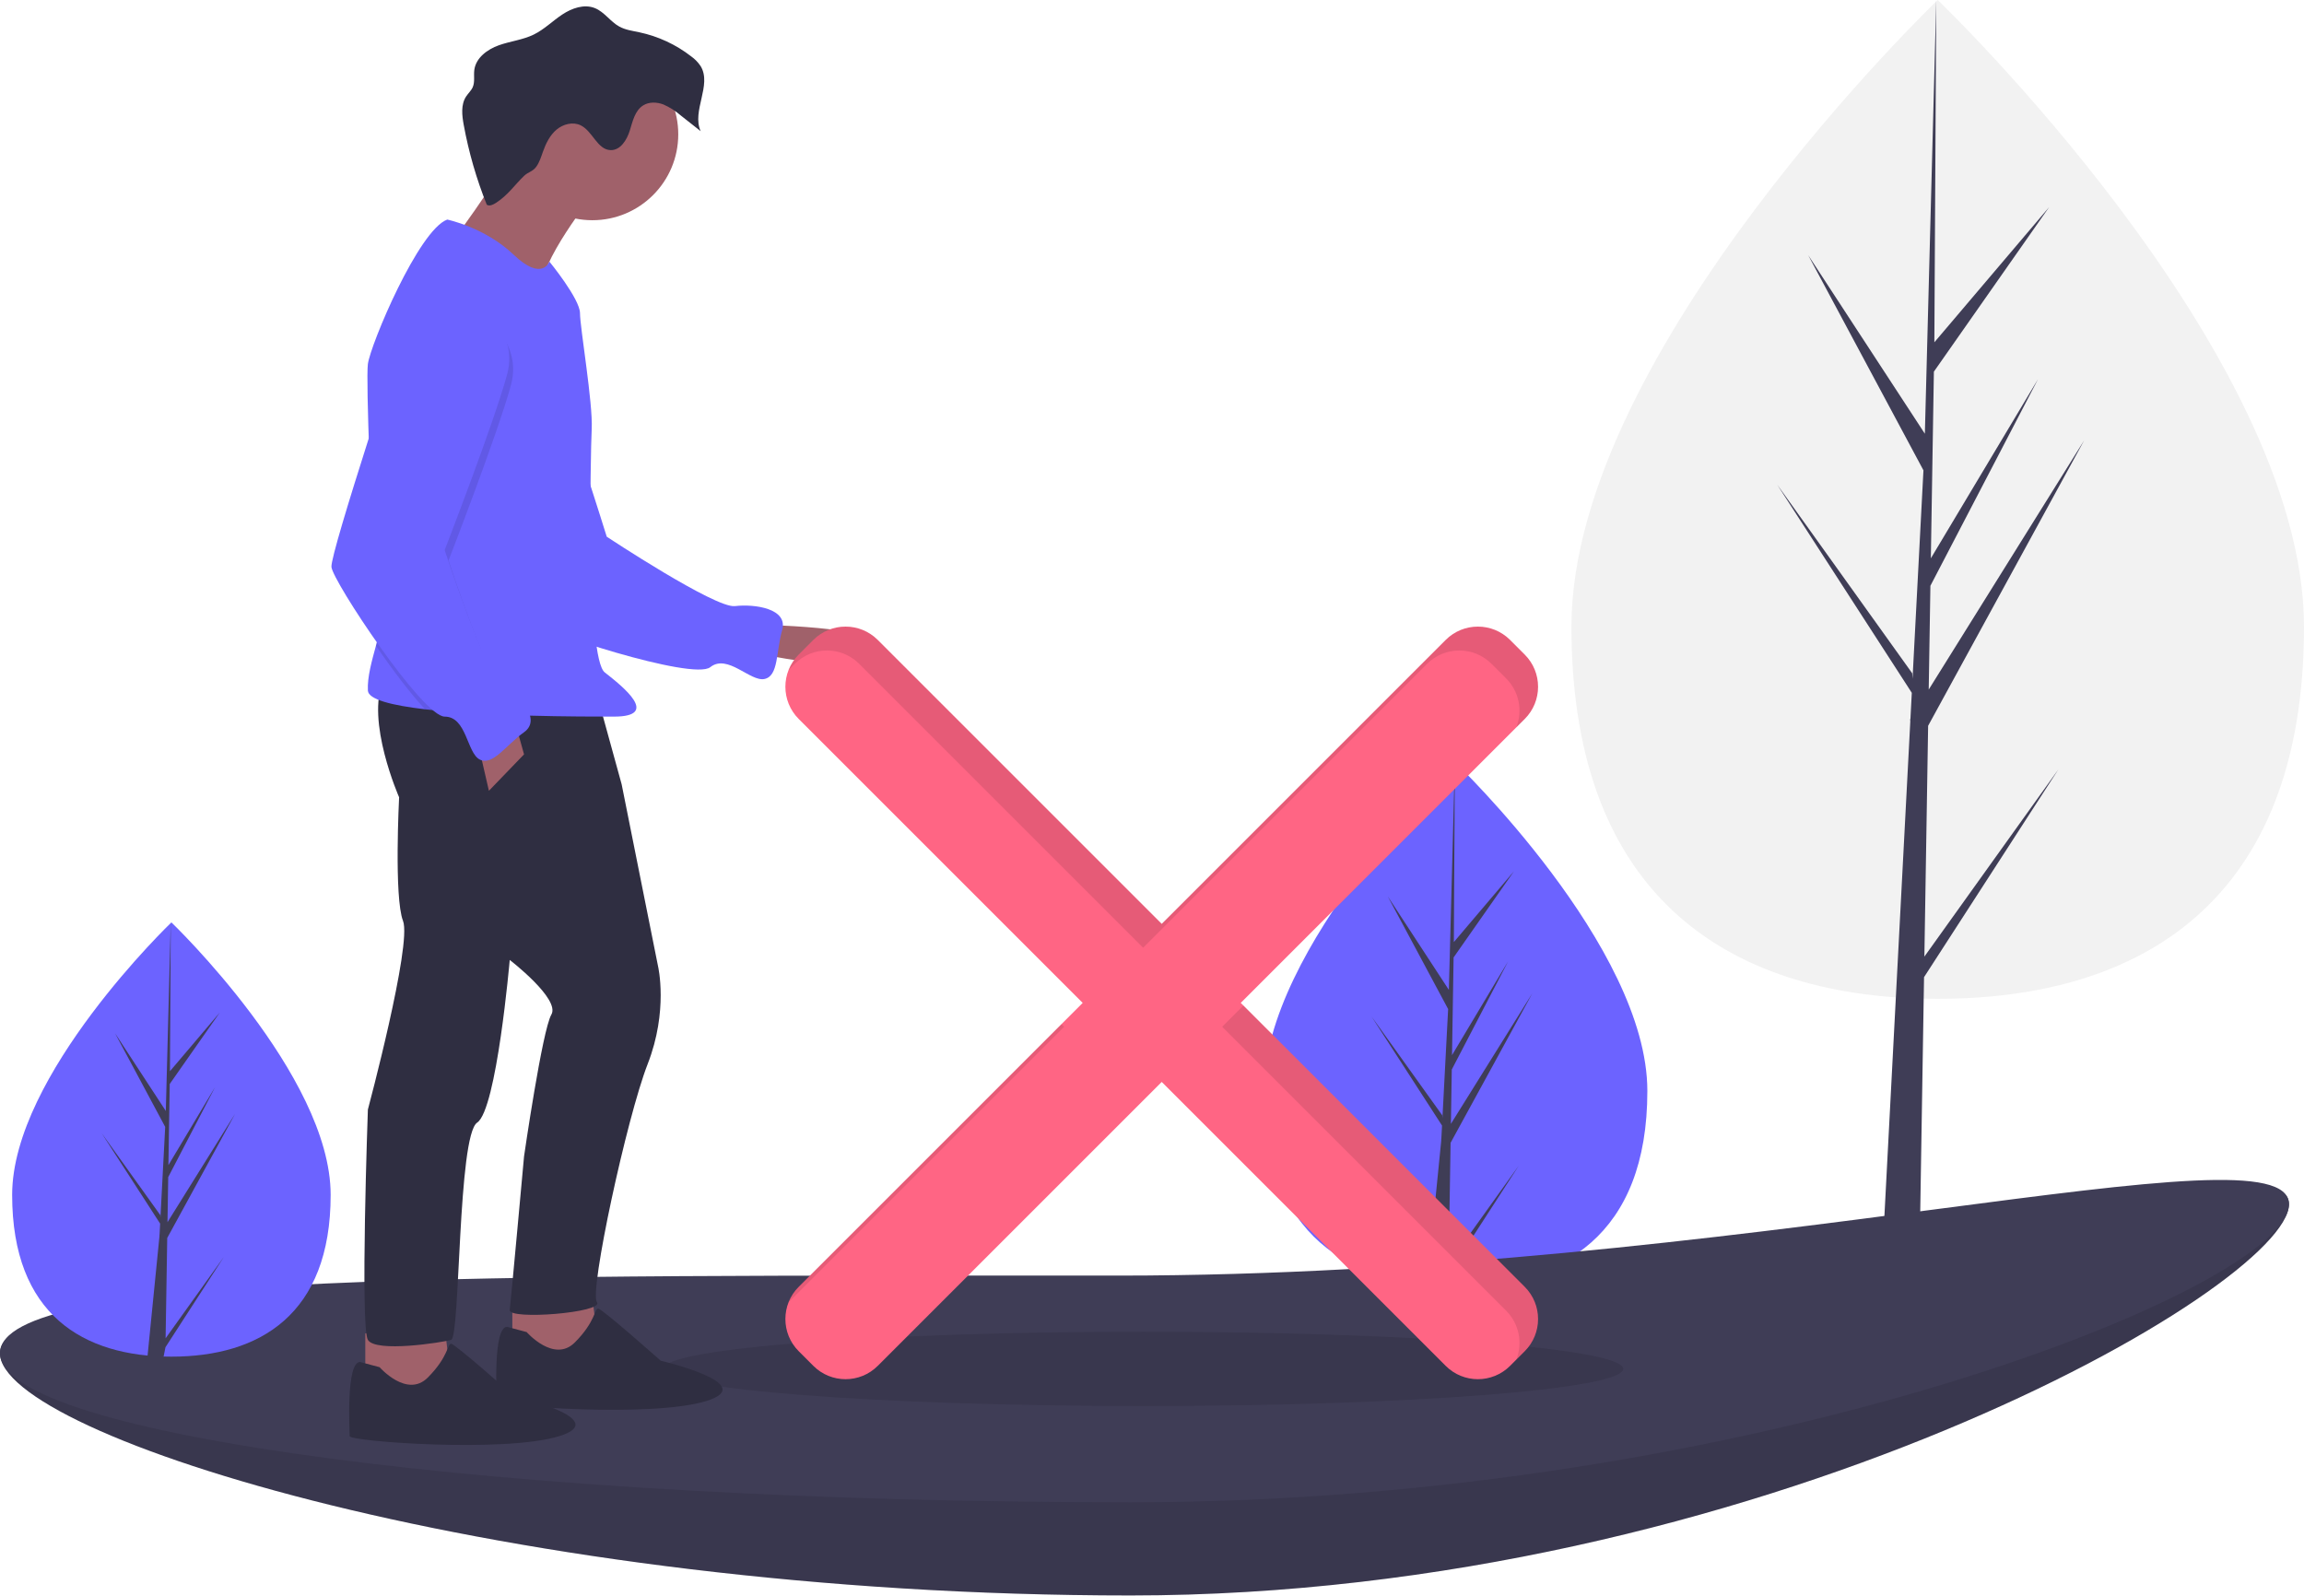
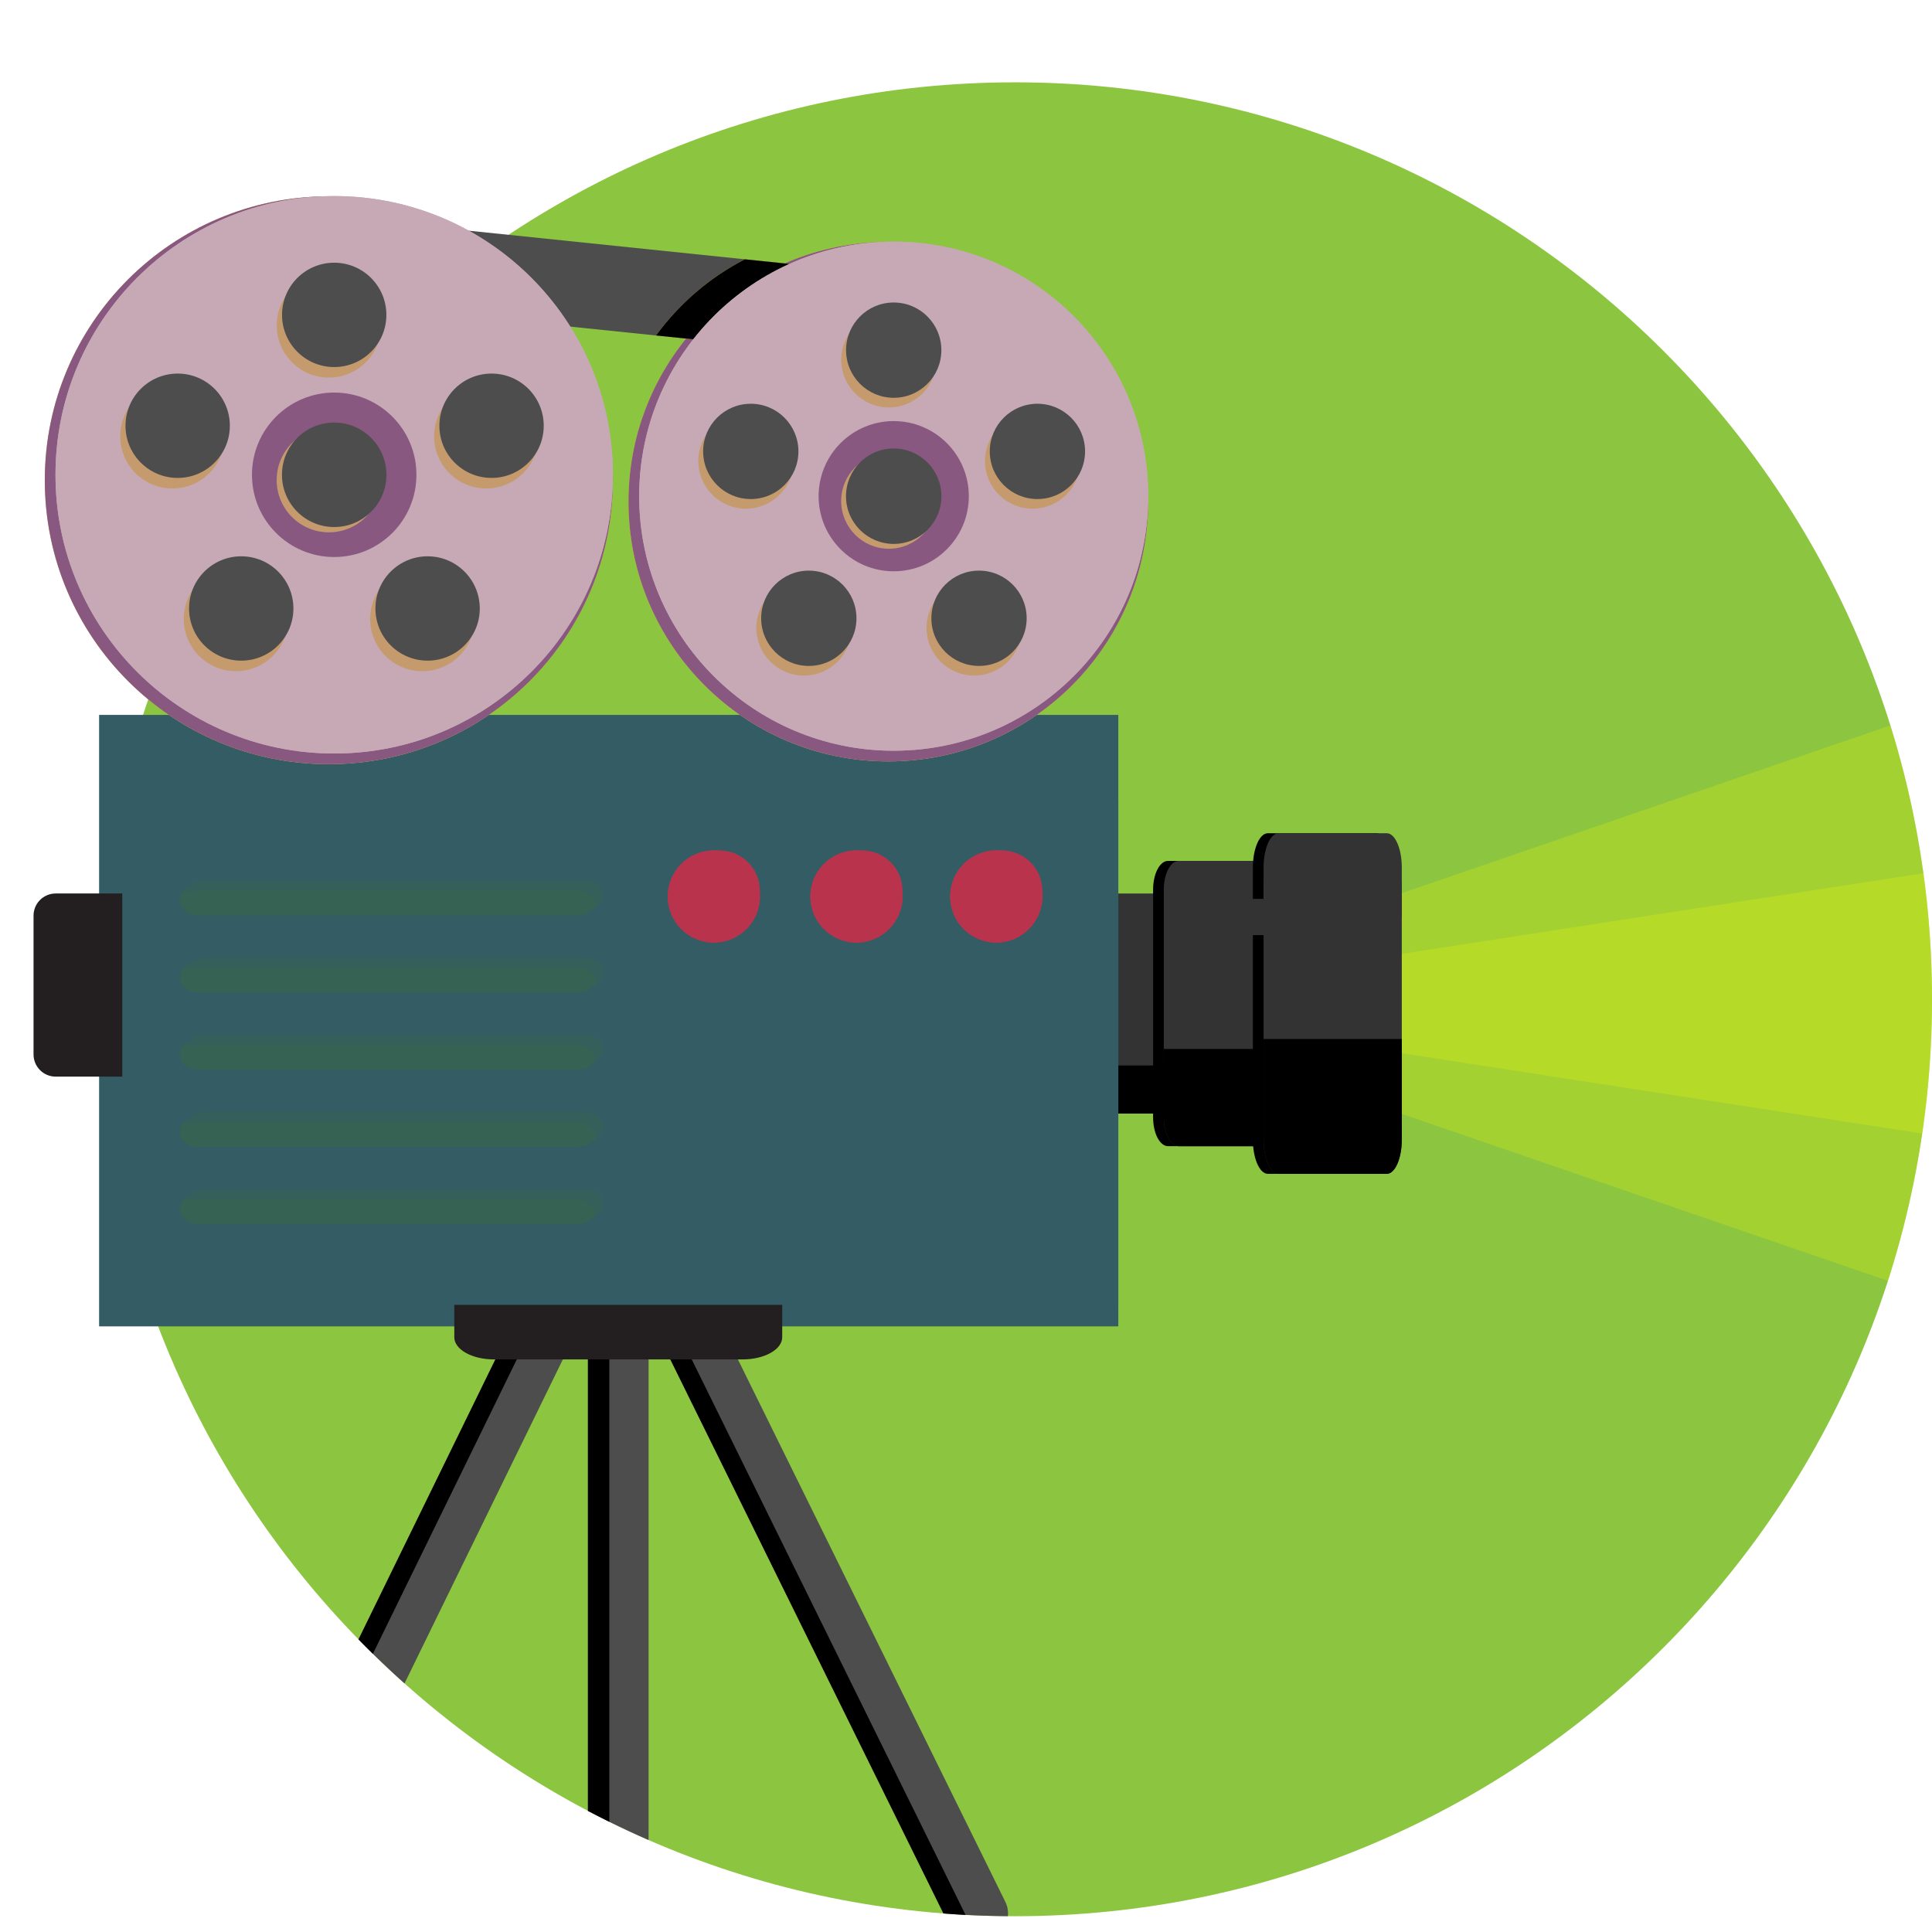
- <svg xmlns="http://www.w3.org/2000/svg" data-name="Layer 1" width="1080.049" height="748.002">
-   <path d="M772.232 511.47c0 67.692-40.242 91.328-89.884 91.328s-89.884-23.636-89.884-91.329 89.884-153.809 89.884-153.809 89.884 86.116 89.884 153.81z" fill="#6c63ff" />
-   <path fill="#3f3d56" d="M679.994 535.79l38.311-70.088-38.167 61.201.414-25.473 26.404-50.708-26.294 43.966.744-45.815 28.274-40.369-28.157 33.165.465-84.009-2.797 106.449-28.631-43.825 28.285 52.808-2.679 51.167-.079-1.358-33.139-46.304 33.038 51.102-.335 6.399-.06.097.028.525-6.796 68.28h9.079l1.09-5.516 32.957-50.977-32.875 45.936.92-56.653z" />
-   <path d="M1080.049 293.814c0 129.31-76.873 174.46-171.701 174.46s-171.7-45.15-171.7-174.46S908.347 0 908.347 0s171.7 164.503 171.7 293.814z" fill="#f2f2f2" />
-   <path fill="#3f3d56" d="M902.093 448.494l1.758-108.221 73.184-133.885-72.908 116.908.791-48.661 50.437-96.864-50.228 83.987v.001l1.422-87.519 54.009-77.116-53.786 63.354L907.661 0l-5.583 212.444.459-8.764-54.912-84.052 54.031 100.875-5.116 97.743-.153-2.594-63.303-88.452 63.112 97.617-.64 12.224-.115.184.053 1.003-12.981 247.982h17.343l2.081-128.087 62.957-97.378-62.801 87.749z" />
-   <path d="M1073 564.558c0 38.596-250.37 183.444-543.052 183.444S0 673.037 0 634.442s231.442 7.28 524.125 7.28S1073 525.962 1073 564.557z" fill="#3f3d56" />
-   <path d="M1073 564.558c0 38.596-250.37 183.444-543.052 183.444S0 673.037 0 634.442s231.442 7.28 524.125 7.28S1073 525.962 1073 564.557z" opacity=".1" />
-   <path d="M1073 564.558c0 38.596-250.37 139.767-543.052 139.767S0 673.037 0 634.442s231.442-36.398 524.125-36.398S1073 525.963 1073 564.558z" fill="#3f3d56" />
-   <ellipse cx="535.878" cy="641.774" rx="225.044" ry="17.407" opacity=".1" />
-   <path d="M357.598 292.966s65.883 1.22 53.683 12.81-57.953 0-57.953 0z" fill="#a0616a" />
-   <path d="M220.328 152.183s26.6-4.75 35.85 16.724 28.244 82.715 28.244 82.715 50.833 33.648 60.079 32.543 25.051 1.15 22.152 11.237-1.612 21.525-8.287 22.927-17.29-11.98-25.415-5.535-80.53-17.096-85.178-21.974-43.28-110.501-43.28-110.501 1.546-28.48 15.835-28.136z" fill="#6c63ff" />
-   <path fill="#a0616a" d="M277.379 605.607l3.05 25.621-25.621 6.711-14.641-6.711v-22.571l37.212-3.05zM208.445 622.078l3.05 25.621-25.621 6.711-14.641-6.711v-22.571l37.212-3.05z" />
-   <path d="M279.819 325.602l11.59 42.093 17.081 85.404s4.88 20.741-4.88 45.752-27.451 106.756-23.791 111.636-41.482 8.54-40.872 3.66 6.71-71.983 6.71-71.983 8.54-59.173 12.81-66.494-19.52-25.621-19.52-25.621-6.1 70.154-15.251 76.254-7.93 100.655-12.2 101.875-35.383 6.1-39.043 0 0-107.975 0-107.975 20.741-77.475 16.471-88.455-1.83-57.953-1.83-57.953-15.86-35.992-7.32-54.903z" fill="#2f2e41" />
-   <path d="M277.989 91.35s-25.621 31.722-24.401 45.752-40.263-25.62-40.263-25.62 29.892-40.263 29.892-48.803 34.772 28.671 34.772 28.671z" fill="#a0616a" />
-   <circle cx="277.684" cy="62.984" r="40.262" fill="#a0616a" />
-   <path d="M176.217 302.781c-1.824 6.796-4.087 14.5-3.764 20.991.208 4.203 11.365 6.96 26.793 8.766 14.305 1.678 32.283 2.532 48.626 2.971 17.16.464 32.502.464 39.877.464 21.962 0 4.27-14.03-4.27-20.741s-6.71-101.875-6.1-114.076-5.49-47.583-5.49-54.293-14.355-24.224-14.355-24.224-3.336 9.583-16.757-3.227-31.112-16.471-31.112-16.471c-13.42 4.88-35.992 58.563-37.212 67.713-.494 3.715-.085 22.742.745 44.466 1.201 31.752 3.3 69.287 4.746 73.27 1.14 3.142-.122 8.413-1.727 14.391z" fill="#6c63ff" />
-   <path fill="#a0616a" d="M241.387 338.413l4.27 15.251-16.471 17.081-5.49-23.792 17.691-8.54z" />
-   <path d="M246.877 624.518s12.81 14.64 22.571 4.88 9.15-15.86 10.981-15.86 29.282 24.4 29.282 24.4 46.972 10.981 21.35 18.912-98.215 2.44-98.215 0-1.83-34.772 4.88-34.772z" fill="#2f2e41" />
-   <path d="M177.944 640.989s12.81 14.64 22.57 4.88 9.151-15.86 10.981-15.86 29.282 24.4 29.282 24.4 46.972 10.981 21.351 18.912-98.215 2.44-98.215 0-1.83-34.772 4.88-34.772zM232.48 95.123c-1.3.84-2.993 1.692-4.295.854a194.661 194.661 0 01-10.803-37.403c-.823-4.496-1.393-9.493 1.104-13.32.985-1.51 2.402-2.743 3.124-4.395 1.092-2.501.373-5.397.736-8.102.76-5.667 6.118-9.62 11.505-11.537s11.239-2.512 16.374-5.027c4.876-2.389 8.78-6.35 13.302-9.356s10.313-5.062 15.348-3.03c4.455 1.796 7.23 6.337 11.44 8.648 2.857 1.57 6.172 2.006 9.361 2.68a59.922 59.922 0 0124.34 11.307 17.673 17.673 0 014.43 4.567c5.403 8.895-4.27 20.989-.003 30.48l-9.227-7.28a32.13 32.13 0 00-8.24-5.237c-3.056-1.157-6.676-1.297-9.452.427-3.896 2.42-4.952 7.476-6.313 11.856s-4.371 9.237-8.956 9.125c-6.236-.153-8.416-8.855-14.012-11.61-3.648-1.796-8.24-.614-11.35 2.006-3.11 2.62-4.975 6.42-6.344 10.248-.855 2.393-1.658 5.09-3.177 7.164-1.675 2.287-3.818 2.471-5.607 4.18-4.658 4.445-7.522 9.032-13.284 12.755z" fill="#2f2e41" />
-   <path d="M176.217 302.781c7.583 10.999 16.13 22.346 23.029 29.757 14.305 1.678 32.283 2.532 48.626 2.971a38.527 38.527 0 00-10.755-9.907c-7.93-4.88-26.842-62.833-26.842-62.833s23.182-59.783 29.282-82.354-17.691-35.382-17.691-35.382c-10.98-9.15-29.892 12.2-29.892 12.2s-9.65 29.111-18.776 57.886c1.201 31.753 3.3 69.288 4.746 73.271 1.14 3.142-.122 8.413-1.727 14.391z" opacity=".1" />
-   <path d="M220.036 140.153s23.791 12.81 17.69 35.382-29.28 82.354-29.28 82.354 18.91 57.953 26.84 62.833 18.912 16.471 10.371 22.571-14.64 15.861-20.74 12.811-6.101-20.131-16.472-20.131-52.463-63.443-53.073-70.154 34.772-113.466 34.772-113.466 18.911-21.35 29.892-12.2z" fill="#6c63ff" />
-   <path d="M714.746 306.892l-6.863-6.863a21.345 21.345 0 00-30.186 0L544.582 433.144 411.467 300.03a21.345 21.345 0 00-30.187 0l-6.862 6.863a21.345 21.345 0 000 30.186l133.115 133.115L374.418 603.31a21.345 21.345 0 000 30.186l6.862 6.863a21.345 21.345 0 0030.187 0l133.115-133.116 133.115 133.116a21.345 21.345 0 0030.186 0l6.863-6.863a21.345 21.345 0 000-30.186L581.63 470.193l133.115-133.115a21.345 21.345 0 000-30.186z" fill="#ff6584" />
-   <path d="M369.667 610.546L498.83 481.383l-1.243-1.243L374.418 603.31a21.26 21.26 0 00-4.75 7.237zM372.577 311.22a21.345 21.345 0 0130.186 0l133.115 133.114L668.993 311.22a21.345 21.345 0 0130.187 0l6.863 6.863a21.344 21.344 0 014.75 22.95l3.953-3.954a21.345 21.345 0 000-30.186l-6.863-6.863a21.345 21.345 0 00-30.186 0L544.582 433.144 411.467 300.03a21.345 21.345 0 00-30.187 0l-6.862 6.863a21.26 21.26 0 00-4.751 7.237zM582.874 471.437l-9.947 9.946L706.042 614.5a21.344 21.344 0 014.751 22.949l3.953-3.953a21.345 21.345 0 000-30.186z" opacity=".1" />
-   <path d="M155 560.192c0 56.222-33.423 75.852-74.652 75.852s-74.652-19.63-74.652-75.852 74.652-127.744 74.652-127.744S155 503.971 155 560.192z" fill="#6c63ff" />
-   <path fill="#3f3d56" d="M78.393 580.392l31.819-58.211-31.699 50.83.344-21.157 21.929-42.115-21.838 36.516.618-38.051 23.482-33.529-23.385 27.546.386-69.773-2.323 88.41-23.779-36.398 23.491 43.858-2.224 42.497-.066-1.128-27.523-38.457 27.439 42.442-.278 5.315-.05.08.023.436-5.644 56.709h7.541l.905-4.581 27.372-42.338-27.304 38.151.764-47.052z" />
+ <svg xmlns="http://www.w3.org/2000/svg" height="512" width="512">
+   <circle cx="269" cy="264.817" r="243" fill="#8cc53f" />
+   <path d="M512 264.816c0 12.09-.88 23.97-2.59 35.59-1.96 13.4-5.02 26.44-9.08 39.03l-214.06-73.49 214.71-73.71c3.95 12.65 6.9 25.74 8.74 39.19 1.5 10.91 2.28 22.06 2.28 33.39z" style="adobe-blending-mode:screen" opacity=".2" fill="#ff0" />
+   <path d="M512 264.816c0 12.09-.88 23.97-2.59 35.59l-223.14-34.46 223.45-34.52c1.5 10.91 2.28 22.06 2.28 33.39z" style="adobe-blending-mode:screen" opacity=".2" fill="#ff0" />
+   <path d="M171.88 358.026v129.28c0 .11 0 .22-.01.32-3.51-1.53-6.97-3.14-10.39-4.83-1.91-.94-3.79-1.91-5.67-2.89v-121.88c0-3.61 2.93-6.54 6.54-6.54h2.98c.45 0 .9.05 1.32.13.01.01.02.01.03.01 2.97.62 5.2 3.25 5.2 6.4zM149.18 360.226l-41.98 85.9c-2.86-2.55-5.65-5.17-8.38-7.85-1.28-1.25-2.55-2.53-3.81-3.81l39.74-81.29a6.494 6.494 0 012.86-2.93c.26-.14.54-.26.82-.36a6.432 6.432 0 014.44.02c.2.07.4.15.6.25.01 0 .02.01.03.01l2.68 1.31a6.533 6.533 0 013 8.75zM267.09 507.806c-3.76-.03-7.49-.14-11.2-.34h-.01c-1.96-.1-3.91-.23-5.85-.38l-72.4-146.86c-.03-.06-.05-.11-.08-.17-.01-.01-.01-.03-.01-.04-.07-.14-.13-.28-.17-.42-.02-.03-.03-.05-.03-.08-.04-.09-.07-.18-.09-.27-.03-.07-.05-.15-.07-.22-.04-.16-.08-.32-.11-.48s-.05-.32-.07-.47v-.03a5.12 5.12 0 01-.04-.67v-.03c0-.15.01-.3.02-.44l.03-.33.06-.39.09-.39c.1-.45.26-.89.47-1.31 0 0 .01-.01 0-.02.11-.2.22-.41.34-.6.13-.2.26-.39.41-.58.14-.18.29-.35.45-.51.03-.02.05-.05.07-.06.13-.14.26-.26.4-.37a4.665 4.665 0 01.64-.47c.03-.03.07-.05.11-.07.18-.12.38-.23.58-.33l2.68-1.31c.92-.45 1.9-.67 2.87-.67.15 0 .3.01.45.02.14.01.28.02.41.04.03 0 .06.01.09.01.11.02.21.03.31.06.55.1 1.08.28 1.58.52 1.28.62 2.37 1.66 3.04 3.03l74.41 150.93c.58 1.19.77 2.48.62 3.7z" fill="#4d4d4d" />
+   <path d="M166.68 351.626c-2.97.62-5.2 3.25-5.2 6.4v124.77c-1.91-.94-3.79-1.91-5.67-2.89v-121.88c0-3.61 2.93-6.54 6.54-6.54h2.98c.45 0 .9.05 1.32.13.01.01.02.01.03.01zM143.47 350.156a6.56 6.56 0 00-3.05 3.02l-41.6 85.1c-1.28-1.25-2.55-2.53-3.81-3.81l39.74-81.29a6.494 6.494 0 012.86-2.93 6.52 6.52 0 014.46-.58c.27.06.53.14.8.24.2.07.4.15.6.25zM183.3 360.226l72.58 147.24c-1.96-.1-3.91-.23-5.85-.38l-72.4-146.86c-.03-.06-.05-.11-.08-.17-.01-.01-.01-.03-.01-.04-.07-.14-.13-.28-.17-.42-.02-.03-.03-.05-.03-.08-.04-.09-.07-.18-.09-.27-.03-.07-.05-.15-.07-.22-.04-.16-.08-.32-.11-.48s-.05-.32-.07-.47v-.03a5.12 5.12 0 01-.04-.67v-.03c0-.15.01-.3.02-.44l.03-.33.06-.39.09-.39c.11-.45.27-.89.47-1.31 0 0 .01-.01 0-.02.11-.2.22-.41.34-.6.13-.2.26-.39.41-.58.14-.18.29-.35.45-.51.03-.02.05-.05.07-.06.13-.14.26-.26.4-.37a4.665 4.665 0 01.64-.47c.03-.03.07-.05.11-.07.18-.12.38-.23.58-.33l2.68-1.31c.92-.45 1.9-.67 2.87-.67.15 0 .3.01.45.02.14.01.28.02.41.04.03 0 .06.01.09.01.11.02.21.03.31.06.55.1 1.08.28 1.58.52-.01.01-.03.01-.04.02l-2.68 1.31a6.542 6.542 0 00-3 8.75z" />
+   <path d="M177.55 358.026v2.03a6.437 6.437 0 01-.39-4.26c.25.7.39 1.45.39 2.23z" />
+   <path d="M326.73 242.656v46.58c0 3.24-1.77 5.87-3.96 5.87h-28.7c-2.19 0-3.97-2.63-3.97-5.87v-46.58c0-3.24 1.78-5.87 3.97-5.87h28.7c2.19 0 3.96 2.63 3.96 5.87z" fill="#333" />
+   <path d="M342.215 235.756v60.38c0 4.2-1.78 7.61-3.97 7.61h-28.69c-2.2 0-3.97-3.41-3.97-7.61v-60.38c0-4.2 1.77-7.61 3.97-7.61h28.69c2.19 0 3.97 3.41 3.97 7.61z" />
+   <path d="M345.05 235.756v60.38c0 4.2-1.78 7.61-3.97 7.61h-28.69c-2.2 0-3.97-3.41-3.97-7.61v-60.38c0-4.2 1.77-7.61 3.97-7.61h28.69c2.19 0 3.97 3.41 3.97 7.61z" fill="#333" />
+   <path d="M345.05 277.976v18.16c0 4.2-1.78 7.61-3.97 7.61h-28.69c-2.2 0-3.97-3.41-3.97-7.61v-18.16h36.63z" />
+   <path d="M326.73 282.366v6.87c0 3.24-1.77 5.87-3.96 5.87h-28.7c-2.19 0-3.97-2.63-3.97-5.87v-6.87h36.63z" />
+   <g fill="#335c64">
+     <path d="M26.286 189.472h270.07v162.012H26.286z" />
+     <path style="adobe-blending-mode:multiply" opacity=".5" d="M26.286 189.472h270.07v162.012H26.286z" />
+   </g>
+   <path d="M39.536 279.442a5.875 5.875 0 01-5.875 5.875H14.763a5.875 5.875 0 01-5.875-5.875v-36.785a5.875 5.875 0 015.875-5.875h18.898a5.875 5.875 0 015.875 5.875v36.785zM196.774 329.613c5.809 0 10.519 2.63 10.519 5.875v18.898c0 3.245-4.709 5.875-10.519 5.875h-65.86c-5.809 0-10.519-2.63-10.519-5.875v-18.898c0-3.245 4.709-5.875 10.519-5.875h65.86z" fill="#231f20" />
+   <path fill="#335c64" d="M32.398 211.907h263.958v133.887H32.398z" />
+   <path d="M242.82 75.916l-1.8 17.44c-.14 1.36-2.16 2.28-4.49 2.04l-62.68-6.49-72.3-7.48c-2.33-.24-4.12-1.56-3.98-2.92l1.8-17.44c.15-1.36 2.17-2.28 4.49-2.04l93.53 9.69 41.46 4.29c2.32.24 4.11 1.55 3.97 2.91z" fill="#4d4d4d" />
+   <ellipse cx="87.148" cy="127.272" rx="75.278" ry="75.249" fill="#f5ba3d" />
+   <ellipse cx="87.148" cy="127.272" rx="75.278" ry="75.249" fill="#895881" />
+   <ellipse cx="235.417" cy="132.945" rx="68.861" ry="68.838" fill="#f5ba3d" />
+   <ellipse cx="235.417" cy="132.945" rx="68.861" ry="68.838" fill="#895881" />
+   <g fill="#c6a9b5">
+     <circle cx="88.566" cy="125.825" r="73.861" />
+     <circle cx="88.566" cy="125.825" r="73.861" style="adobe-blending-mode:multiply" />
+   </g>
+   <circle cx="88.566" cy="125.825" r="68.738" fill="#c6a9b5" />
+   <circle cx="88.566" cy="125.825" r="21.794" fill="#895881" />
+   <circle cx="87.166" cy="127.225" r="13.847" style="adobe-blending-mode:screen" fill="#c59b6d" />
+   <circle cx="88.566" cy="125.825" r="13.847" fill="#4d4d4d" />
+   <circle cx="45.687" cy="115.628" r="13.827" style="adobe-blending-mode:screen" fill="#c59b6d" />
+   <circle cx="128.867" cy="115.628" r="13.827" style="adobe-blending-mode:screen" fill="#c59b6d" />
+   <circle cx="111.918" cy="164.053" r="13.827" style="adobe-blending-mode:screen" fill="#c59b6d" />
+   <circle cx="62.53" cy="164.053" r="13.827" style="adobe-blending-mode:screen" fill="#c59b6d" />
+   <circle cx="87.166" cy="86.246" r="13.827" style="adobe-blending-mode:screen" fill="#c59b6d" />
+   <circle cx="47.086" cy="112.828" r="13.827" fill="#4d4d4d" />
+   <circle cx="130.267" cy="112.828" r="13.827" fill="#4d4d4d" />
+   <circle cx="113.318" cy="161.253" r="13.827" fill="#4d4d4d" />
+   <circle cx="63.929" cy="161.253" r="13.827" fill="#4d4d4d" />
+   <circle cx="88.566" cy="83.447" r="13.827" fill="#4d4d4d" />
+   <path d="M242.82 75.916l-1.8 17.44c-.14 1.36-2.16 2.28-4.49 2.04l-62.68-6.49a67.546 67.546 0 0123.54-20.19l41.46 4.29c2.32.24 4.11 1.55 3.97 2.91z" fill="#f5ba3d" />
+   <path d="M242.82 75.916l-1.8 17.44c-.14 1.36-2.16 2.28-4.49 2.04l-62.68-6.49a67.546 67.546 0 0123.54-20.19l41.46 4.29c2.32.24 4.11 1.55 3.97 2.91z" style="adobe-blending-mode:multiply" />
+   <g fill="#c6a9b5">
+     <circle cx="236.843" cy="131.495" r="67.452" />
+     <circle cx="236.843" cy="131.495" r="67.452" style="adobe-blending-mode:multiply" />
+   </g>
+   <circle cx="236.843" cy="131.495" r="62.774" fill="#c6a9b5" />
+   <circle cx="236.843" cy="131.495" r="19.904" fill="#895881" />
+   <circle cx="235.564" cy="132.774" r="12.646" style="adobe-blending-mode:screen" fill="#c59b6d" />
+   <circle cx="236.843" cy="131.495" r="12.646" fill="#4d4d4d" />
+   <circle cx="197.684" cy="122.183" r="12.627" style="adobe-blending-mode:screen" fill="#c59b6d" />
+   <circle cx="273.648" cy="122.183" r="12.627" style="adobe-blending-mode:screen" fill="#c59b6d" />
+   <circle cx="258.169" cy="166.406" r="12.627" style="adobe-blending-mode:screen" fill="#c59b6d" />
+   <circle cx="213.065" cy="166.406" r="12.627" style="adobe-blending-mode:screen" fill="#c59b6d" />
+   <circle cx="235.564" cy="95.35" r="12.627" style="adobe-blending-mode:screen" fill="#c59b6d" />
+   <circle cx="198.962" cy="119.626" r="12.627" fill="#4d4d4d" />
+   <circle cx="274.926" cy="119.626" r="12.627" fill="#4d4d4d" />
+   <circle cx="259.447" cy="163.85" r="12.627" fill="#4d4d4d" />
+   <circle cx="214.344" cy="163.85" r="12.627" fill="#4d4d4d" />
+   <circle cx="236.843" cy="92.794" r="12.627" fill="#4d4d4d" />
+   <g fill="#ba334d">
+     <circle cx="264.02" cy="237.582" r="12.211" />
+     <circle cx="264.02" cy="237.582" r="12.211" style="adobe-blending-mode:multiply" />
+   </g>
+   <circle cx="265.519" cy="236.083" r="10.711" fill="#ba334d" />
+   <g fill="#ba334d">
+     <circle cx="226.974" cy="237.582" r="12.211" />
+     <circle cx="226.974" cy="237.582" r="12.211" style="adobe-blending-mode:multiply" />
+   </g>
+   <circle cx="228.473" cy="236.083" r="10.711" fill="#ba334d" />
+   <g fill="#ba334d">
+     <circle cx="189.172" cy="237.582" r="12.211" />
+     <circle cx="189.172" cy="237.582" r="12.211" style="adobe-blending-mode:multiply" />
+   </g>
+   <circle cx="190.672" cy="236.083" r="10.711" fill="#ba334d" />
+   <g style="adobe-blending-mode:screen">
+     <g style="adobe-blending-mode:normal">
+       <path d="M153.24 242.59H52.406c-2.643 0-4.786-1.769-4.786-3.951s2.143-3.951 4.786-3.951H153.24c2.643 0 4.786 1.769 4.786 3.951s-2.143 3.951-4.786 3.951z" fill="#335c64" />
+       <path d="M153.24 242.59H52.406c-2.643 0-4.786-1.769-4.786-3.951s2.143-3.951 4.786-3.951H153.24c2.643 0 4.786 1.769 4.786 3.951s-2.143 3.951-4.786 3.951z" style="adobe-blending-mode:multiply" opacity=".5" fill="#37673f" />
+     </g>
+   </g>
+   <g style="adobe-blending-mode:screen">
+     <g style="adobe-blending-mode:normal">
+       <path d="M153.24 263.038H52.406c-2.643 0-4.786-1.769-4.786-3.951s2.143-3.951 4.786-3.951H153.24c2.643 0 4.786 1.769 4.786 3.951s-2.143 3.951-4.786 3.951z" fill="#335c64" />
+       <path d="M153.24 263.038H52.406c-2.643 0-4.786-1.769-4.786-3.951s2.143-3.951 4.786-3.951H153.24c2.643 0 4.786 1.769 4.786 3.951s-2.143 3.951-4.786 3.951z" style="adobe-blending-mode:multiply" opacity=".5" fill="#37673f" />
+     </g>
+   </g>
+   <g style="adobe-blending-mode:screen">
+     <g style="adobe-blending-mode:normal">
+       <path d="M153.24 283.486H52.406c-2.643 0-4.786-1.769-4.786-3.951s2.143-3.951 4.786-3.951H153.24c2.643 0 4.786 1.769 4.786 3.951s-2.143 3.951-4.786 3.951z" fill="#335c64" />
+       <path d="M153.24 283.486H52.406c-2.643 0-4.786-1.769-4.786-3.951s2.143-3.951 4.786-3.951H153.24c2.643 0 4.786 1.769 4.786 3.951s-2.143 3.951-4.786 3.951z" style="adobe-blending-mode:multiply" opacity=".5" fill="#37673f" />
+     </g>
+   </g>
+   <g style="adobe-blending-mode:screen">
+     <g style="adobe-blending-mode:normal">
+       <path d="M153.24 303.934H52.406c-2.643 0-4.786-1.769-4.786-3.951s2.143-3.951 4.786-3.951H153.24c2.643 0 4.786 1.769 4.786 3.951s-2.143 3.951-4.786 3.951z" fill="#335c64" />
+       <path d="M153.24 303.934H52.406c-2.643 0-4.786-1.769-4.786-3.951s2.143-3.951 4.786-3.951H153.24c2.643 0 4.786 1.769 4.786 3.951s-2.143 3.951-4.786 3.951z" style="adobe-blending-mode:multiply" opacity=".5" fill="#37673f" />
+     </g>
+   </g>
+   <g style="adobe-blending-mode:screen">
+     <g style="adobe-blending-mode:normal">
+       <path d="M153.24 324.382H52.406c-2.643 0-4.786-1.769-4.786-3.951s2.143-3.951 4.786-3.951H153.24c2.643 0 4.786 1.769 4.786 3.951s-2.143 3.951-4.786 3.951z" fill="#335c64" />
+       <path d="M153.24 324.382H52.406c-2.643 0-4.786-1.769-4.786-3.951s2.143-3.951 4.786-3.951H153.24c2.643 0 4.786 1.769 4.786 3.951s-2.143 3.951-4.786 3.951z" style="adobe-blending-mode:multiply" opacity=".5" fill="#37673f" />
+     </g>
+   </g>
+   <path d="M155.133 241.222H54.299c-2.643 0-4.786-1.769-4.786-3.951s2.143-3.951 4.786-3.951h100.834c2.643 0 4.786 1.769 4.786 3.951s-2.143 3.951-4.786 3.951z" fill="#335c64" />
+   <path d="M155.133 241.222H54.299c-2.643 0-4.786-1.769-4.786-3.951s2.143-3.951 4.786-3.951h100.834c2.643 0 4.786 1.769 4.786 3.951s-2.143 3.951-4.786 3.951z" style="adobe-blending-mode:multiply" opacity=".5" fill="#37673f" />
+   <path d="M155.133 261.67H54.299c-2.643 0-4.786-1.769-4.786-3.951 0-2.182 2.143-3.951 4.786-3.951h100.834c2.643 0 4.786 1.769 4.786 3.951 0 2.182-2.143 3.951-4.786 3.951z" fill="#335c64" />
+   <path d="M155.133 261.67H54.299c-2.643 0-4.786-1.769-4.786-3.951 0-2.182 2.143-3.951 4.786-3.951h100.834c2.643 0 4.786 1.769 4.786 3.951 0 2.182-2.143 3.951-4.786 3.951z" style="adobe-blending-mode:multiply" opacity=".5" fill="#37673f" />
+   <path d="M155.133 282.119H54.299c-2.643 0-4.786-1.769-4.786-3.951s2.143-3.951 4.786-3.951h100.834c2.643 0 4.786 1.769 4.786 3.951s-2.143 3.951-4.786 3.951z" fill="#335c64" />
+   <path d="M155.133 282.119H54.299c-2.643 0-4.786-1.769-4.786-3.951s2.143-3.951 4.786-3.951h100.834c2.643 0 4.786 1.769 4.786 3.951s-2.143 3.951-4.786 3.951z" style="adobe-blending-mode:multiply" opacity=".5" fill="#37673f" />
+   <path d="M155.133 302.566H54.299c-2.643 0-4.786-1.769-4.786-3.951s2.143-3.951 4.786-3.951h100.834c2.643 0 4.786 1.769 4.786 3.951s-2.143 3.951-4.786 3.951z" fill="#335c64" />
+   <path d="M155.133 302.566H54.299c-2.643 0-4.786-1.769-4.786-3.951s2.143-3.951 4.786-3.951h100.834c2.643 0 4.786 1.769 4.786 3.951s-2.143 3.951-4.786 3.951z" style="adobe-blending-mode:multiply" opacity=".5" fill="#37673f" />
+   <path d="M155.133 323.015H54.299c-2.643 0-4.786-1.769-4.786-3.951s2.143-3.951 4.786-3.951h100.834c2.643 0 4.786 1.769 4.786 3.951s-2.143 3.951-4.786 3.951z" fill="#335c64" />
+   <path d="M155.133 323.015H54.299c-2.643 0-4.786-1.769-4.786-3.951s2.143-3.951 4.786-3.951h100.834c2.643 0 4.786 1.769 4.786 3.951s-2.143 3.951-4.786 3.951z" style="adobe-blending-mode:multiply" opacity=".5" fill="#37673f" />
+   <path d="M159.922 237.268c0 1.392-.876 2.619-2.195 3.321.042-.193.058-.386.058-.586 0-2.178-2.137-3.949-4.783-3.949H52.173c-.96 0-1.853.234-2.604.641.325-1.909 2.32-3.377 4.733-3.377h100.83c2.645.002 4.79 1.772 4.79 3.95zM159.922 257.718c0 1.392-.876 2.619-2.195 3.322.042-.193.058-.386.058-.586 0-2.185-2.137-3.949-4.783-3.949H52.173c-.96 0-1.853.234-2.604.641.325-1.909 2.32-3.377 4.733-3.377h100.83c2.645 0 4.79 1.771 4.79 3.949z" style="adobe-blending-mode:multiply" opacity=".5" fill="#335c64" />
+   <g>
+     <path d="M159.922 278.168c0 1.392-.876 2.619-2.195 3.315.042-.186.058-.379.058-.579 0-2.184-2.137-3.949-4.783-3.949H52.173c-.96 0-1.853.234-2.604.641.325-1.916 2.32-3.377 4.733-3.377h100.83c2.645 0 4.79 1.764 4.79 3.949z" style="adobe-blending-mode:multiply" opacity=".5" fill="#335c64" />
+   </g>
+   <g>
+     <path d="M159.922 298.618c0 1.392-.876 2.612-2.195 3.315.042-.186.058-.379.058-.579 0-2.185-2.137-3.956-4.783-3.956H52.173c-.96 0-1.853.234-2.604.641.334-1.909 2.329-3.377 4.733-3.377h100.83c2.645 0 4.79 1.771 4.79 3.956z" style="adobe-blending-mode:multiply" opacity=".5" fill="#335c64" />
+   </g>
+   <g>
+     <path d="M159.922 319.061c0 1.392-.876 2.619-2.195 3.322.042-.193.058-.386.058-.586 0-2.178-2.137-3.949-4.783-3.949H52.173c-.96 0-1.853.234-2.604.641.325-1.909 2.32-3.377 4.733-3.377h100.83c2.645 0 4.79 1.771 4.79 3.949z" style="adobe-blending-mode:multiply" opacity=".5" fill="#335c64" />
+   </g>
+   <path d="M368.655 229.906v72.08c0 5.02-1.78 9.09-3.97 9.09h-28.69c-2.2 0-3.97-4.07-3.97-9.09v-72.08c0-5.02 1.77-9.09 3.97-9.09h28.69c2.19 0 3.97 4.07 3.97 9.09z" />
+   <path style="adobe-blending-mode:screen" fill="#333" d="M308.42 238.206h36.63v9.62h-36.63z" />
+   <path d="M371.49 229.906v72.08c0 5.02-1.78 9.09-3.97 9.09h-28.69c-2.2 0-3.97-4.07-3.97-9.09v-72.08c0-5.02 1.77-9.09 3.97-9.09h28.69c2.19 0 3.97 4.07 3.97 9.09z" fill="#333" />
+   <path d="M371.49 275.346v26.64c0 5.02-1.78 9.09-3.97 9.09h-28.69c-2.2 0-3.97-4.07-3.97-9.09v-26.64h36.63z" />
+   <path style="adobe-blending-mode:screen" fill="#333" d="M334.86 233.406h36.63v9.61h-36.63z" />
</svg>
